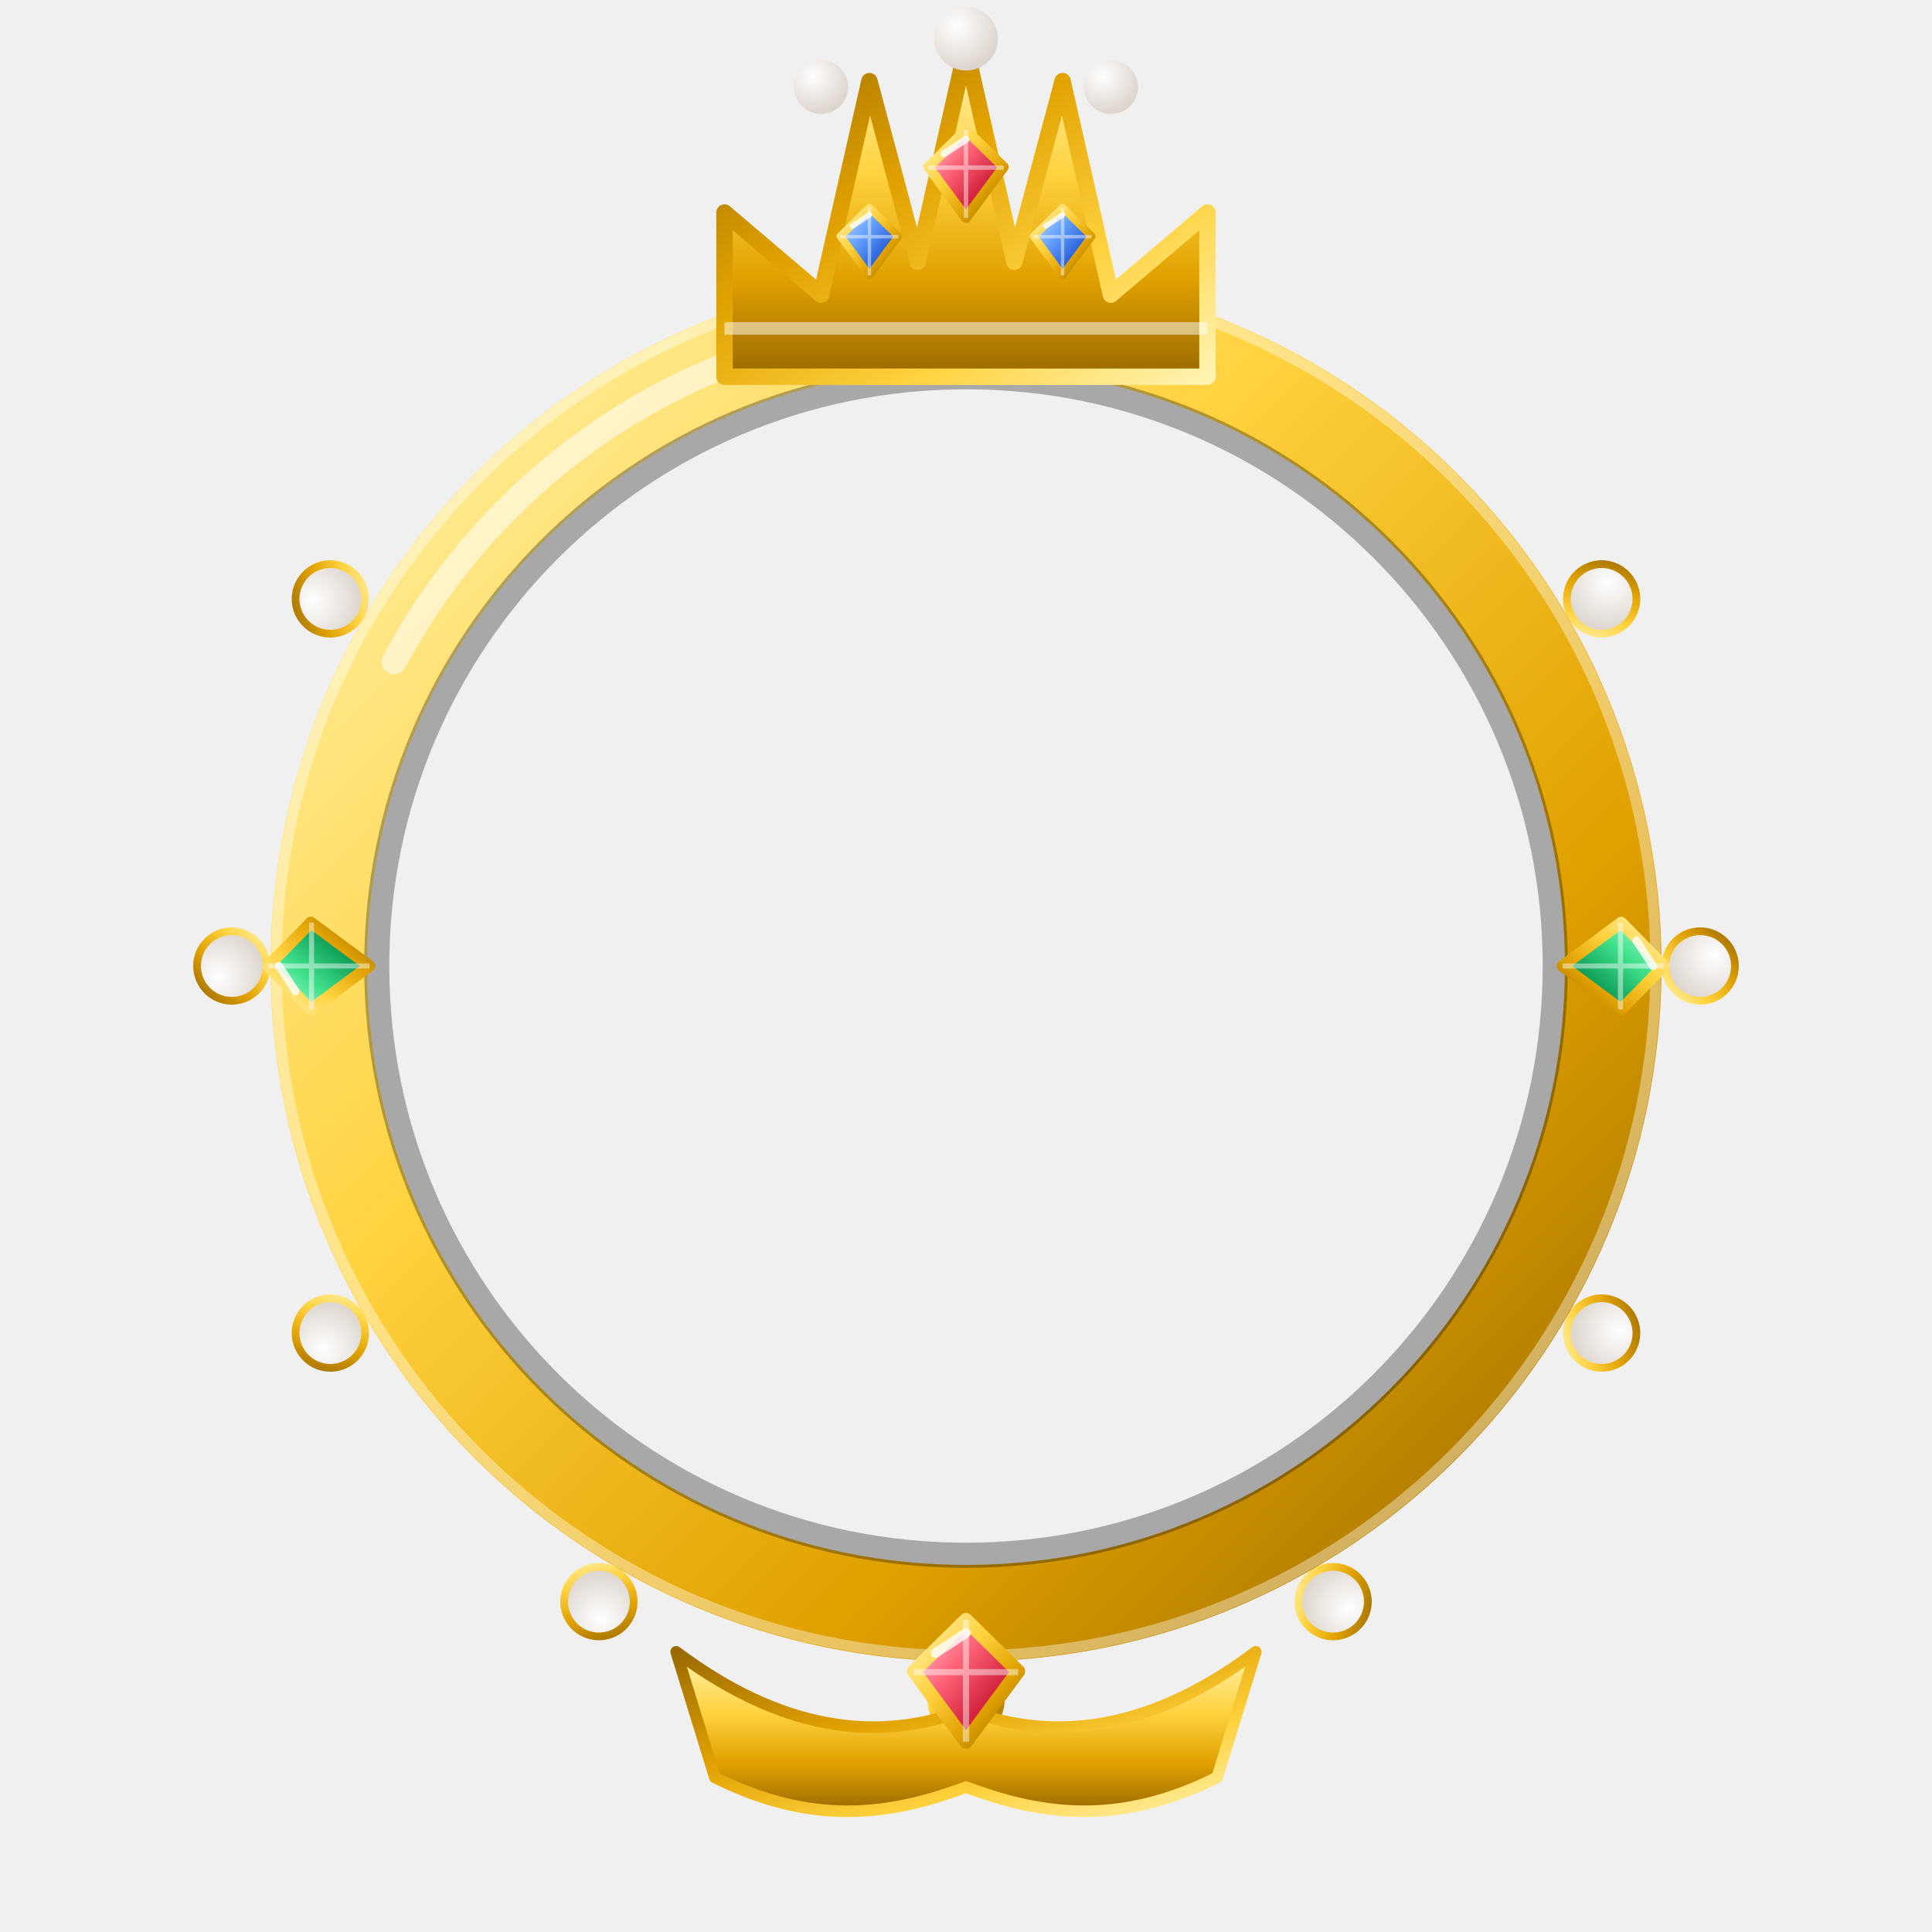
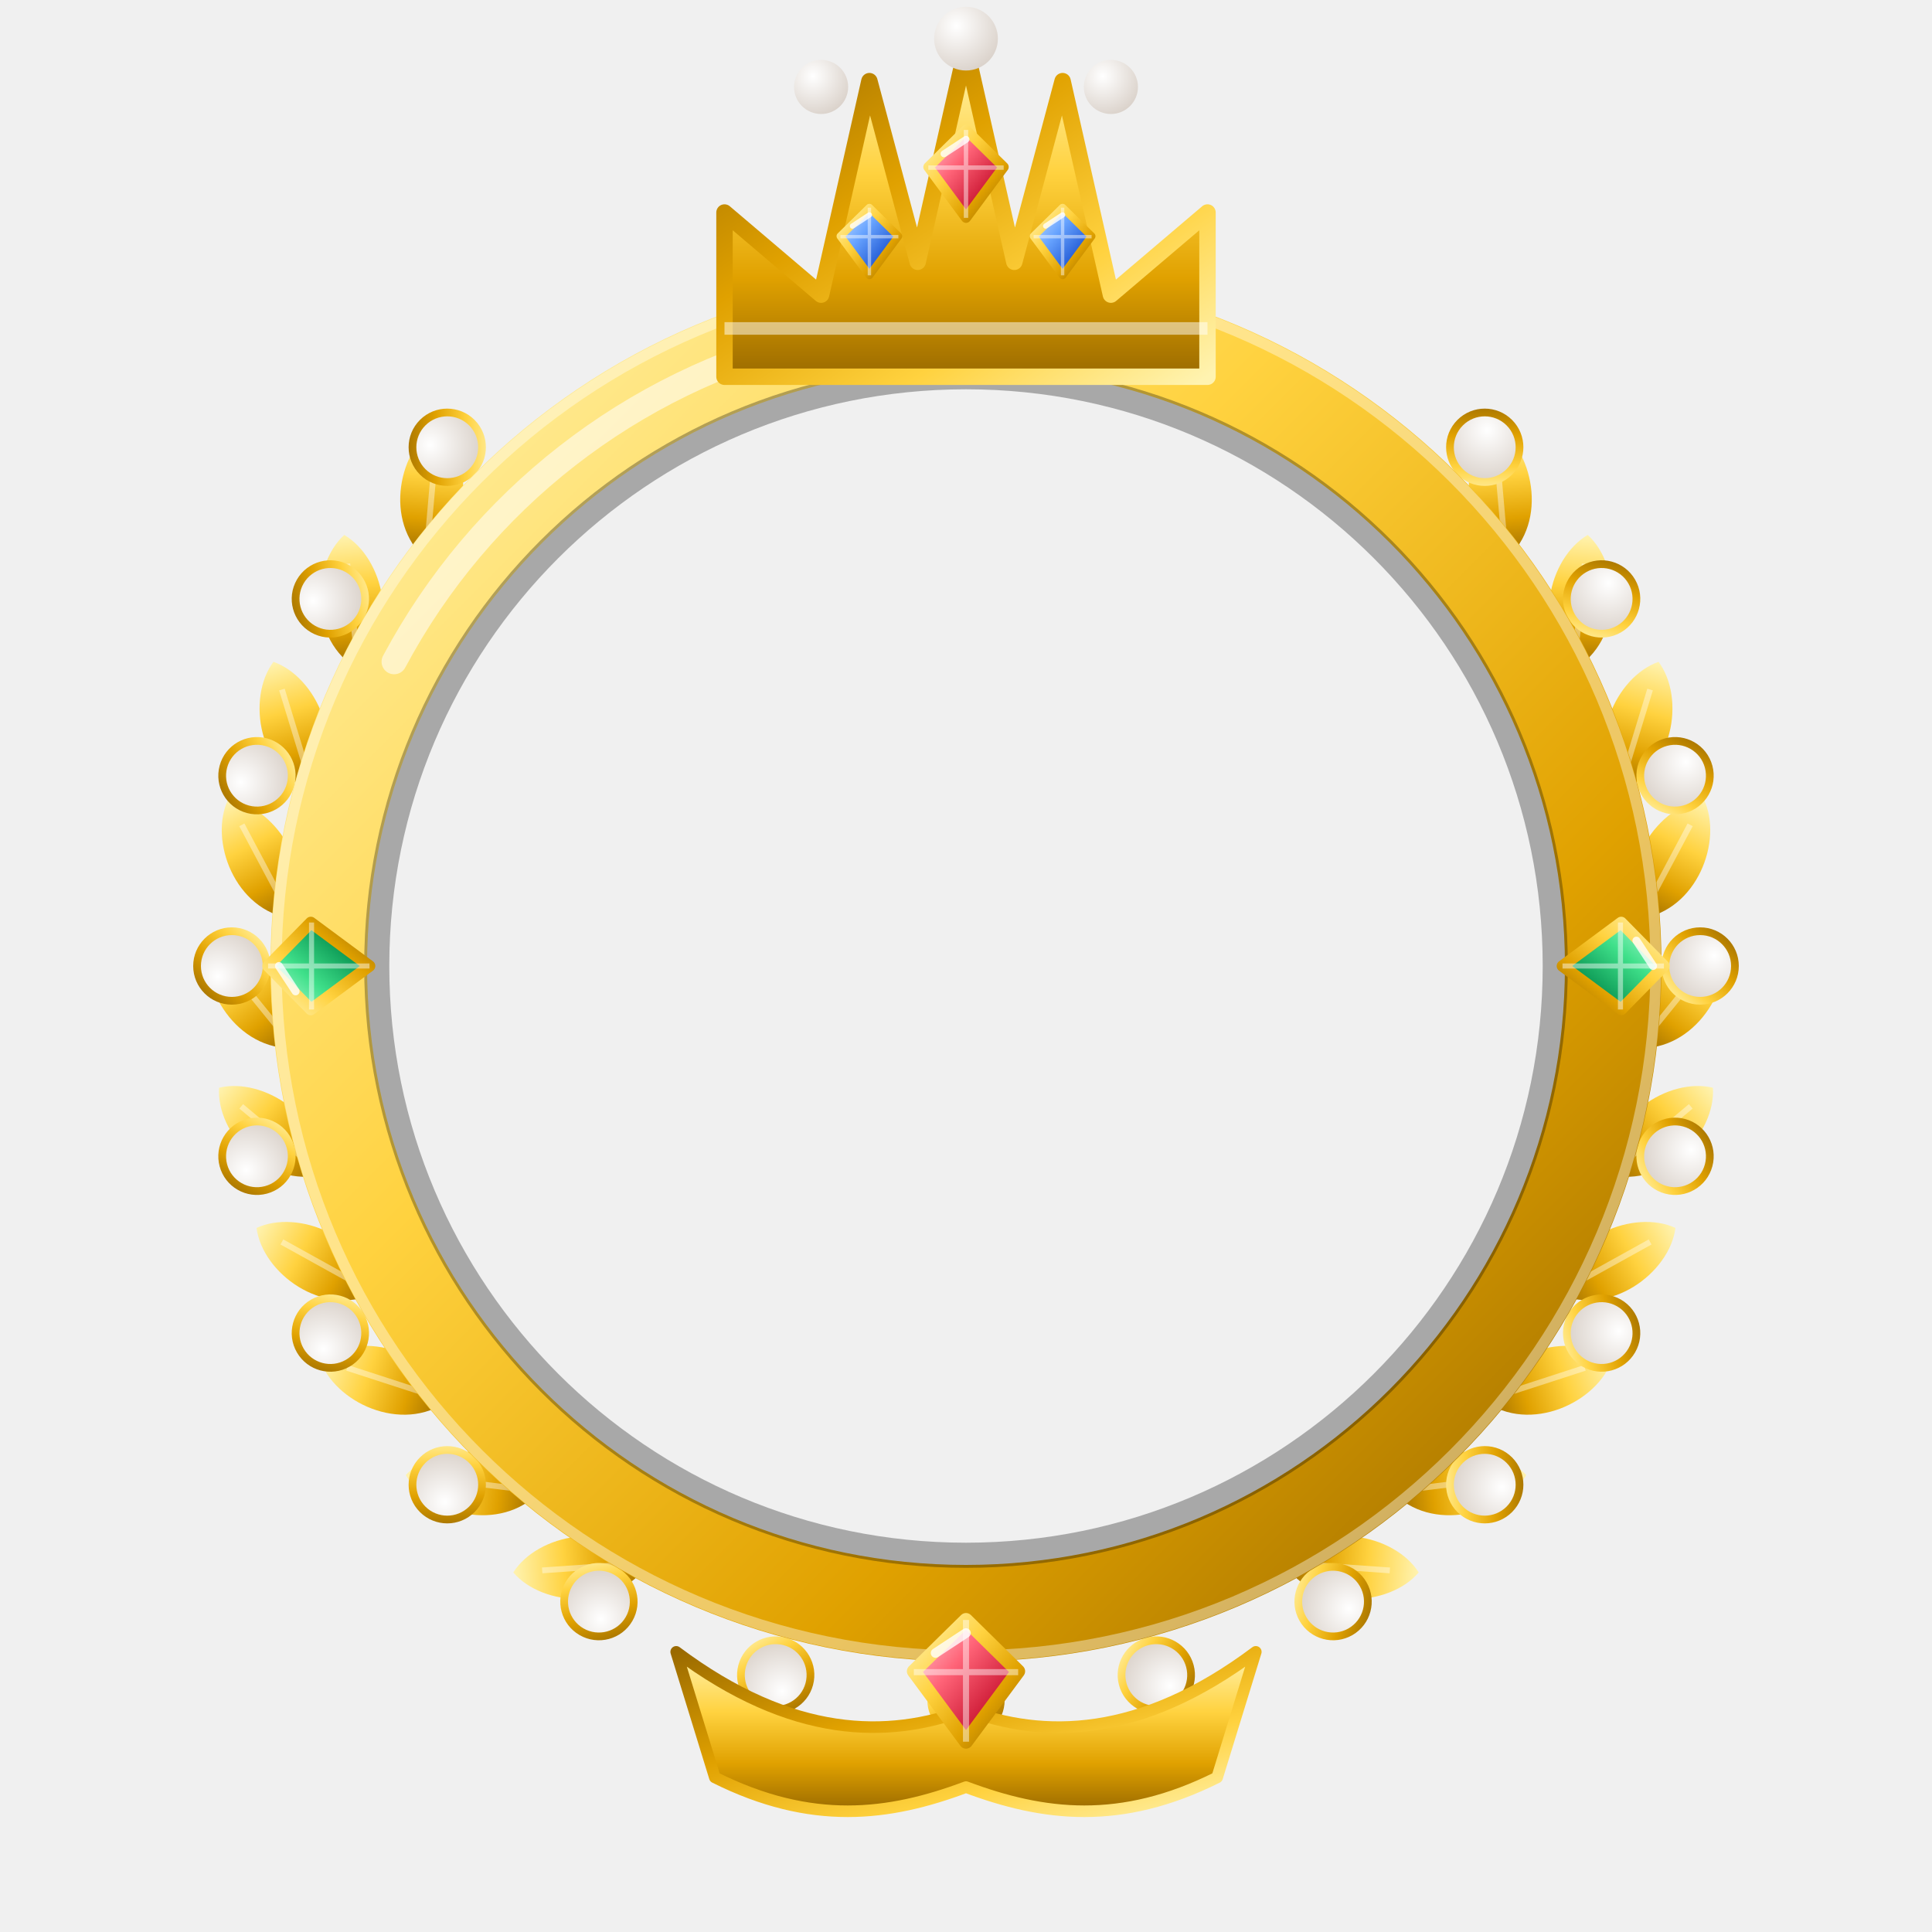
<svg xmlns="http://www.w3.org/2000/svg" viewBox="0 0 200 200">
  <defs>
    <linearGradient id="g" x1="0" y1="0" x2="1" y2="1">
      <stop offset="0" stop-color="#fff3b0" />
      <stop offset="0.38" stop-color="#ffd23f" />
      <stop offset="0.7" stop-color="#e0a100" />
      <stop offset="1" stop-color="#9a6a00" />
    </linearGradient>
    <linearGradient id="gv" x1="0" y1="0" x2="0" y2="1">
      <stop offset="0" stop-color="#fff3b0" />
      <stop offset="0.38" stop-color="#ffd23f" />
      <stop offset="0.7" stop-color="#e0a100" />
      <stop offset="1" stop-color="#9a6a00" />
    </linearGradient>
    <linearGradient id="gr" x1="0" y1="0" x2="1" y2="1">
      <stop offset="0" stop-color="#9a6a00" />
      <stop offset="0.38" stop-color="#e0a100" />
      <stop offset="0.7" stop-color="#ffd23f" />
      <stop offset="1" stop-color="#fff3b0" />
    </linearGradient>
    <linearGradient id="gold" x1="0" y1="0" x2="1" y2="1">
      <stop offset="0" stop-color="#fff3b0" />
      <stop offset="0.38" stop-color="#ffd23f" />
      <stop offset="0.7" stop-color="#e0a100" />
      <stop offset="1" stop-color="#9a6a00" />
    </linearGradient>
    <linearGradient id="cream" x1="0" y1="0" x2="0" y2="1">
      <stop offset="0" stop-color="#ffffff" />
      <stop offset="0.38" stop-color="#fff6e0" />
      <stop offset="0.7" stop-color="#f0dfb8" />
      <stop offset="1" stop-color="#cdb27a" />
    </linearGradient>
    <linearGradient id="gm-ruby" x1="0" y1="0" x2="1" y2="1">
      <stop offset="0" stop-color="#ffd6db" />
      <stop offset="0.38" stop-color="#ff6478" />
      <stop offset="0.7" stop-color="#d1203b" />
      <stop offset="1" stop-color="#7a0f22" />
    </linearGradient>
    <linearGradient id="gm-sapphire" x1="0" y1="0" x2="1" y2="1">
      <stop offset="0" stop-color="#d6e8ff" />
      <stop offset="0.38" stop-color="#68a4ff" />
      <stop offset="0.7" stop-color="#2a62d9" />
      <stop offset="1" stop-color="#142f7a" />
    </linearGradient>
    <linearGradient id="gm-emerald" x1="0" y1="0" x2="1" y2="1">
      <stop offset="0" stop-color="#c4ffe0" />
      <stop offset="0.38" stop-color="#3fe08a" />
      <stop offset="0.7" stop-color="#0f9d58" />
      <stop offset="1" stop-color="#06623a" />
    </linearGradient>
    <linearGradient id="gm-pearl" x1="0" y1="0" x2="1" y2="1">
      <stop offset="0" stop-color="#ffffff" />
      <stop offset="0.38" stop-color="#f4f1ee" />
      <stop offset="0.7" stop-color="#d9d2cc" />
      <stop offset="1" stop-color="#a89f98" />
    </linearGradient>
    <g id="gr1">
      <path d="M0 -7L6 -1.1L0 7L-6 -1.1Z" fill="url(#gm-ruby)" stroke="url(#gold)" stroke-width="1.6" stroke-linejoin="round" />
      <path d="M0-7L0 7M-6-1H6" stroke="#fff" stroke-opacity=".45" stroke-width=".7" />
      <path d="M-3.5-3.2L0-5.5" stroke="#fff" stroke-opacity=".8" stroke-width="1.1" stroke-linecap="round" />
    </g>
    <g id="gs1">
      <path d="M0 -7L6 -1.1L0 7L-6 -1.1Z" fill="url(#gm-sapphire)" stroke="url(#gold)" stroke-width="1.6" stroke-linejoin="round" />
      <path d="M0-7L0 7M-6-1H6" stroke="#fff" stroke-opacity=".45" stroke-width=".7" />
      <path d="M-3.5-3.2L0-5.5" stroke="#fff" stroke-opacity=".8" stroke-width="1.1" stroke-linecap="round" />
    </g>
    <g id="ge1">
      <path d="M0 -7L6 -1.1L0 7L-6 -1.1Z" fill="url(#gm-emerald)" stroke="url(#gold)" stroke-width="1.6" stroke-linejoin="round" />
      <path d="M0-7L0 7M-6-1H6" stroke="#fff" stroke-opacity=".45" stroke-width=".7" />
      <path d="M-3.5-3.2L0-5.5" stroke="#fff" stroke-opacity=".8" stroke-width="1.1" stroke-linecap="round" />
    </g>
    <radialGradient id="pe" cx=".35" cy=".3" r=".8">
      <stop offset="0" stop-color="#fff" />
      <stop offset="1" stop-color="#d8cfc7" />
    </radialGradient>
    <g id="p">
      <circle r="3.6" fill="url(#pe)" stroke="url(#gr)" stroke-width=".8" />
    </g>
+     <g id="lf">
+       <path d="M0 0C4.8 -3.5 3.8 -11.2 0 -14C-3.8 -11.2 -4.8 -3.5 0 0Z" fill="url(#gv)" />
+       <path d="M0-1V-11" stroke="#fff" stroke-opacity=".4" stroke-width=".6" />
+     </g>
    <g id="crown">
      <path d="M-25 0L-25 -17L-15 -8.5L-10 -30.6L-5 -11.9L0 -34L5 -11.9L10 -30.6L15 -8.5L25 -17L25 0Z" fill="url(#gv)" stroke="url(#gr)" stroke-width="1.7" stroke-linejoin="round" />
      <path d="M-25-5H25" stroke="#fff" stroke-opacity=".5" stroke-width="1.3" />
      <circle cx="-15" cy="-30" r="2.8" fill="url(#pe)" />
      <circle cx="0" cy="-35" r="3.3" fill="url(#pe)" />
      <circle cx="15" cy="-30" r="2.8" fill="url(#pe)" />
    </g>
    <g id="rib">
      <path d="M-30-3C-18 6-8 6 0 3C8 6 18 6 30-3L26 10C16 15 8 14 0 11C-8 14-16 15-26 10Z" fill="url(#gv)" stroke="url(#gr)" stroke-width="1.2" stroke-linejoin="round" />
    </g>
  </defs>
+   <use href="#lf" transform="translate(132.9 161.8) rotate(94)" />
+   <use href="#lf" transform="translate(67.1 161.8) rotate(266) scale(-1 1)" />
+   <use href="#lf" transform="translate(144.1 154.4) rotate(83)" />
+   <use href="#lf" transform="translate(55.9 154.4) rotate(277) scale(-1 1)" />
+   <use href="#lf" transform="translate(153.6 145) rotate(72)" />
+   <use href="#lf" transform="translate(46.4 145) rotate(288) scale(-1 1)" />
+   <use href="#lf" transform="translate(161.2 133.9) rotate(61)" />
+   <use href="#lf" transform="translate(38.8 133.9) rotate(299) scale(-1 1)" />
+   <use href="#lf" transform="translate(166.6 121.6) rotate(50)" />
+   <use href="#lf" transform="translate(33.4 121.6) rotate(310) scale(-1 1)" />
+   <use href="#lf" transform="translate(169.5 108.5) rotate(39)" />
+   <use href="#lf" transform="translate(30.5 108.5) rotate(321) scale(-1 1)" />
+   <use href="#lf" transform="translate(169.8 95.1) rotate(28)" />
+   <use href="#lf" transform="translate(30.2 95.1) rotate(332) scale(-1 1)" />
+   <use href="#lf" transform="translate(167.6 81.9) rotate(17)" />
+   <use href="#lf" transform="translate(32.4 81.9) rotate(343) scale(-1 1)" />
+   <use href="#lf" transform="translate(162.9 69.3) rotate(6)" />
+   <use href="#lf" transform="translate(37.1 69.3) rotate(354) scale(-1 1)" />
+   <use href="#lf" transform="translate(155.9 57.9) rotate(-5)" />
+   <use href="#lf" transform="translate(44.1 57.9) rotate(365) scale(-1 1)" />
+   <use href="#p" transform="translate(153.7 46.3) rotate(45)" />
  <use href="#p" transform="translate(165.8 62) rotate(60)" />
+   <use href="#p" transform="translate(173.4 80.3) rotate(75)" />
  <use href="#p" transform="translate(176 100) rotate(90)" />
+   <use href="#p" transform="translate(173.4 119.7) rotate(105)" />
  <use href="#p" transform="translate(165.8 138) rotate(120)" />
+   <use href="#p" transform="translate(153.7 153.7) rotate(135)" />
  <use href="#p" transform="translate(138 165.8) rotate(150)" />
+   <use href="#p" transform="translate(119.7 173.4) rotate(165)" />
  <use href="#p" transform="translate(100 176) rotate(180)" />
+   <use href="#p" transform="translate(80.3 173.4) rotate(195)" />
  <use href="#p" transform="translate(62 165.8) rotate(210)" />
+   <use href="#p" transform="translate(46.3 153.7) rotate(225)" />
  <use href="#p" transform="translate(34.2 138) rotate(240)" />
+   <use href="#p" transform="translate(26.6 119.7) rotate(255)" />
  <use href="#p" transform="translate(24 100) rotate(270)" />
+   <use href="#p" transform="translate(26.6 80.3) rotate(285)" />
  <use href="#p" transform="translate(34.2 62) rotate(300)" />
+   <use href="#p" transform="translate(46.3 46.3) rotate(315)" />
  <circle cx="100" cy="100" r="67" fill="none" stroke="url(#g)" stroke-width="10" />
  <circle cx="100" cy="100" r="61" fill="none" stroke="#000" stroke-opacity=".3" stroke-width="2.6" />
  <circle cx="100" cy="100" r="71.4" fill="none" stroke="#fff" stroke-opacity=".38" stroke-width="1.1" />
  <path d="M40.8 68.5A67 67 0 0 1 83.8 35" fill="none" stroke="#fff" stroke-opacity=".55" stroke-width="2.6" stroke-linecap="round" />
  <use href="#rib" transform="translate(100 174)" />
  <use href="#gr1" transform="translate(100 174) scale(0.9)" />
  <use href="#crown" transform="translate(100 39)" />
  <use href="#gs1" transform="translate(90 25) scale(0.5)" />
  <use href="#gr1" transform="translate(100 18) scale(0.65)" />
  <use href="#gs1" transform="translate(110 25) scale(0.5)" />
  <use href="#ge1" transform="translate(167 100) rotate(90) scale(0.75)" />
  <use href="#ge1" transform="translate(33 100) rotate(270) scale(0.75)" />
</svg>
